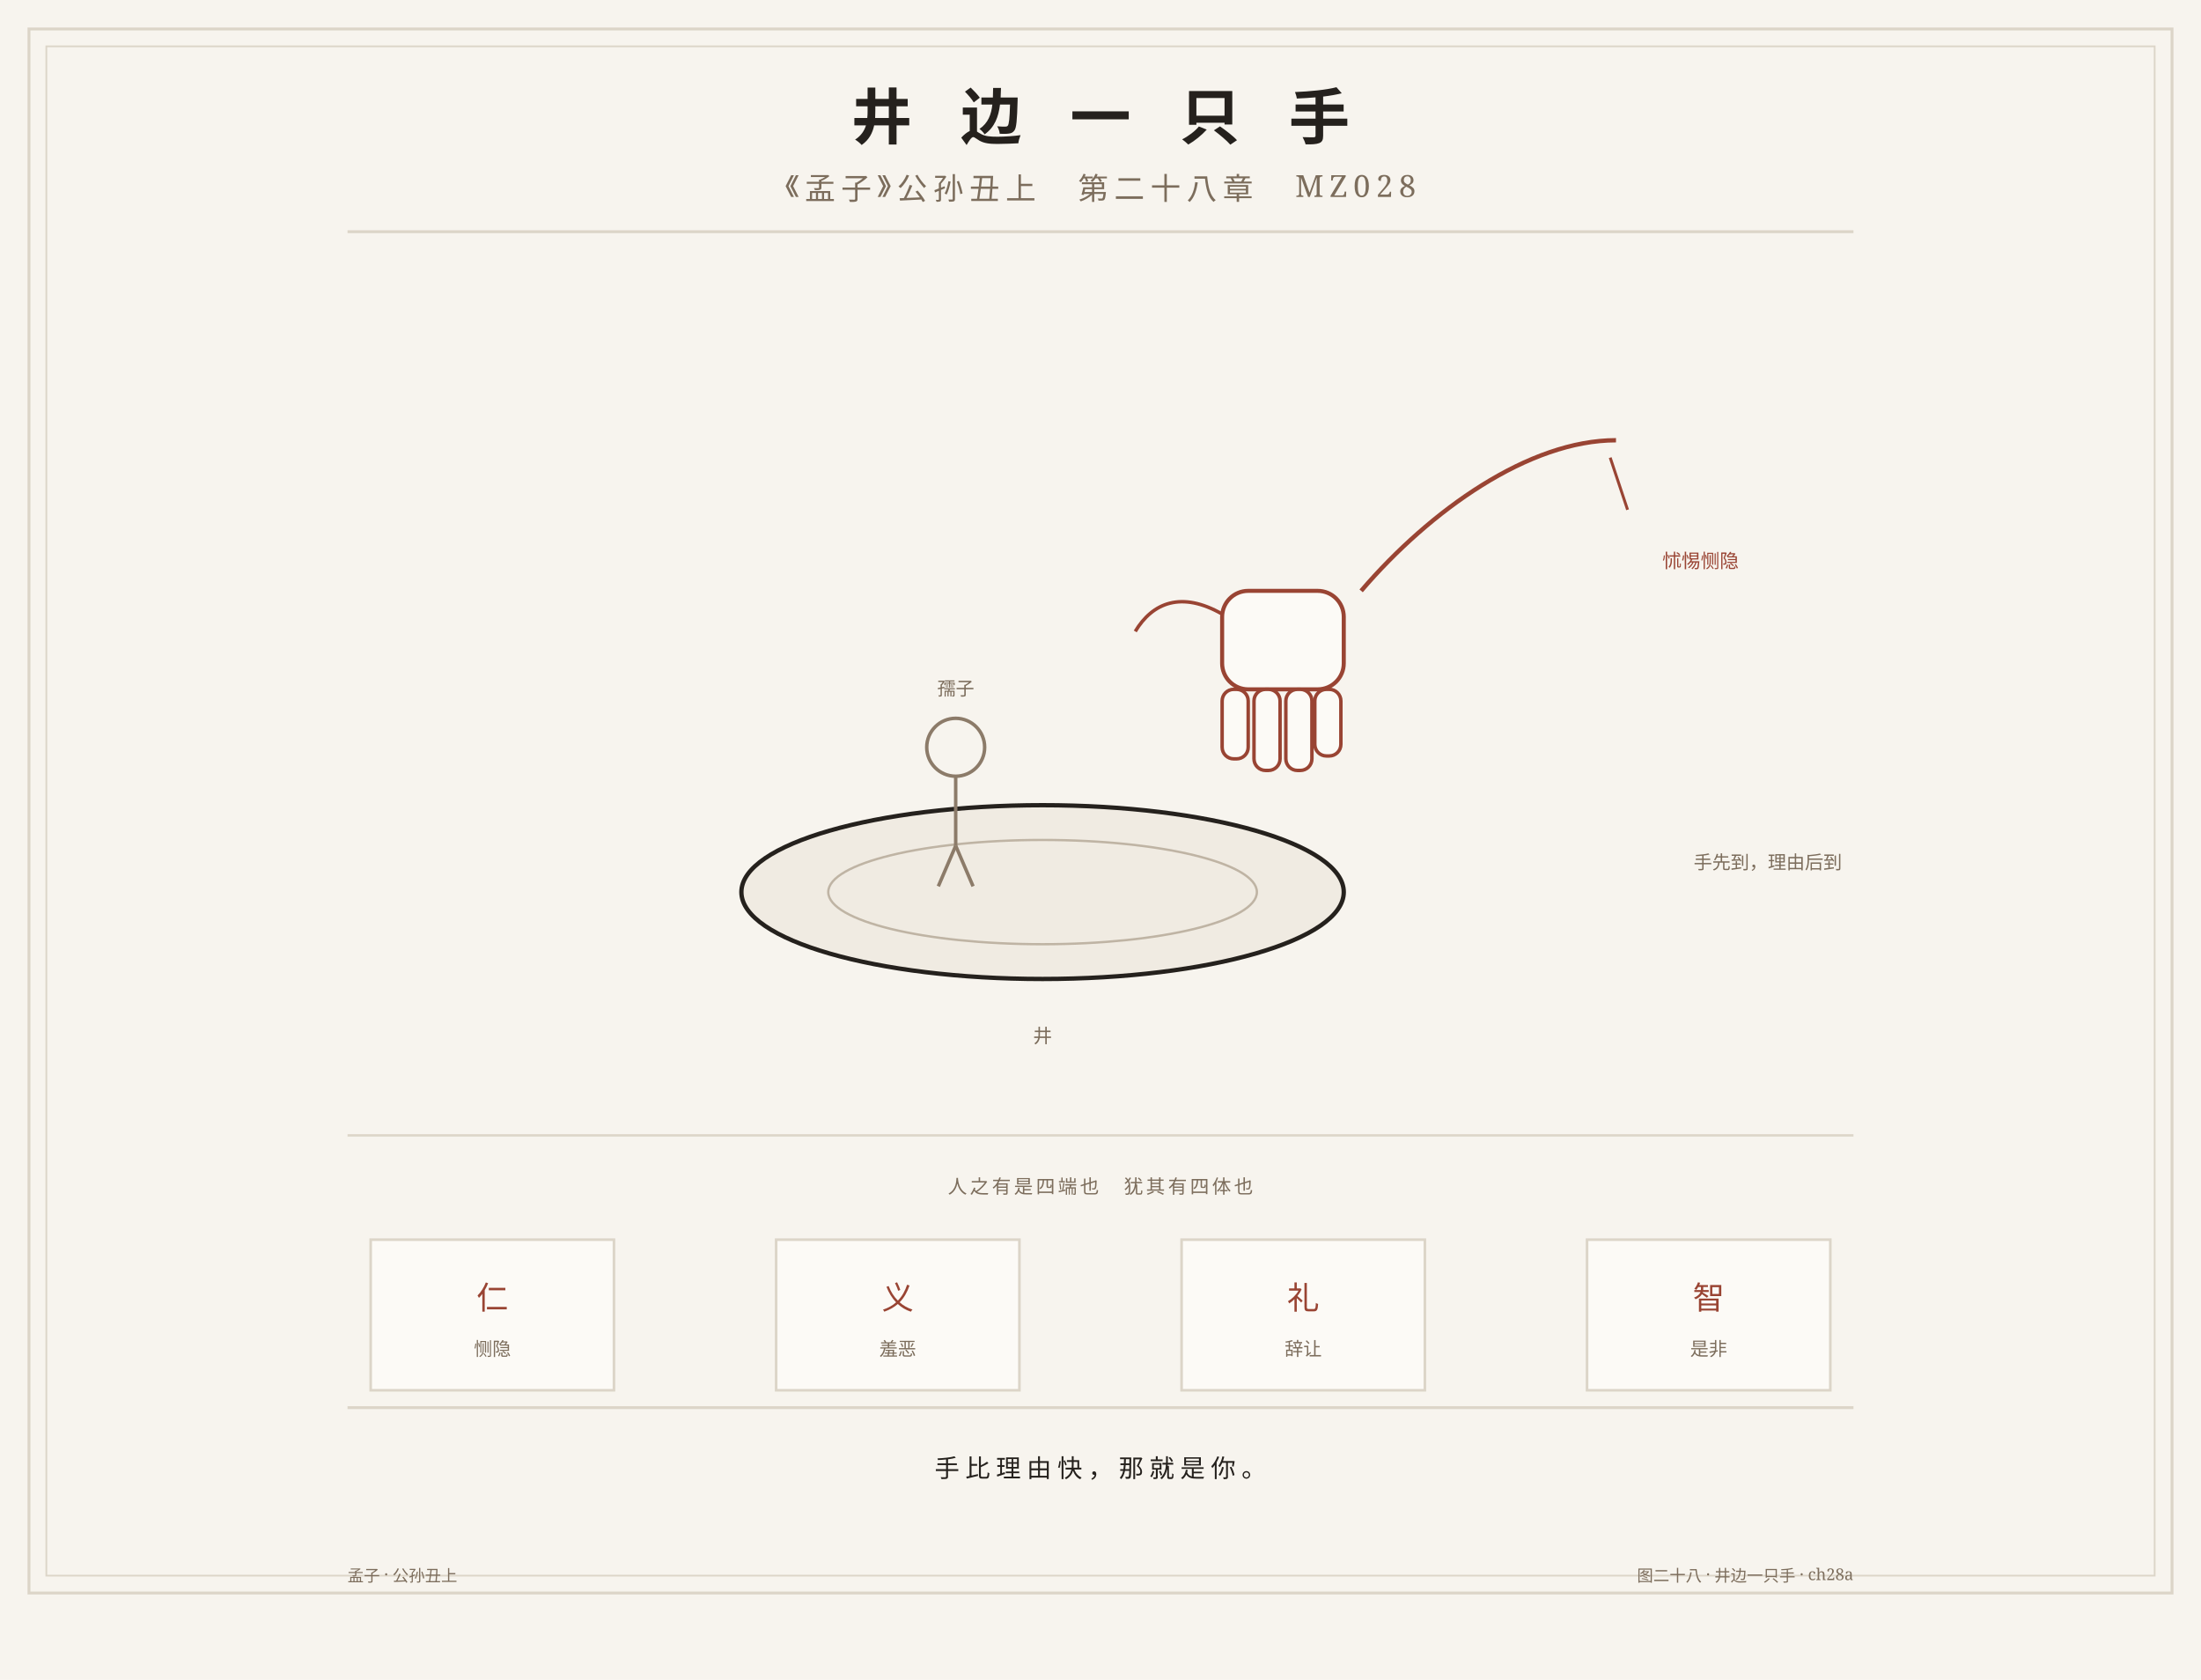
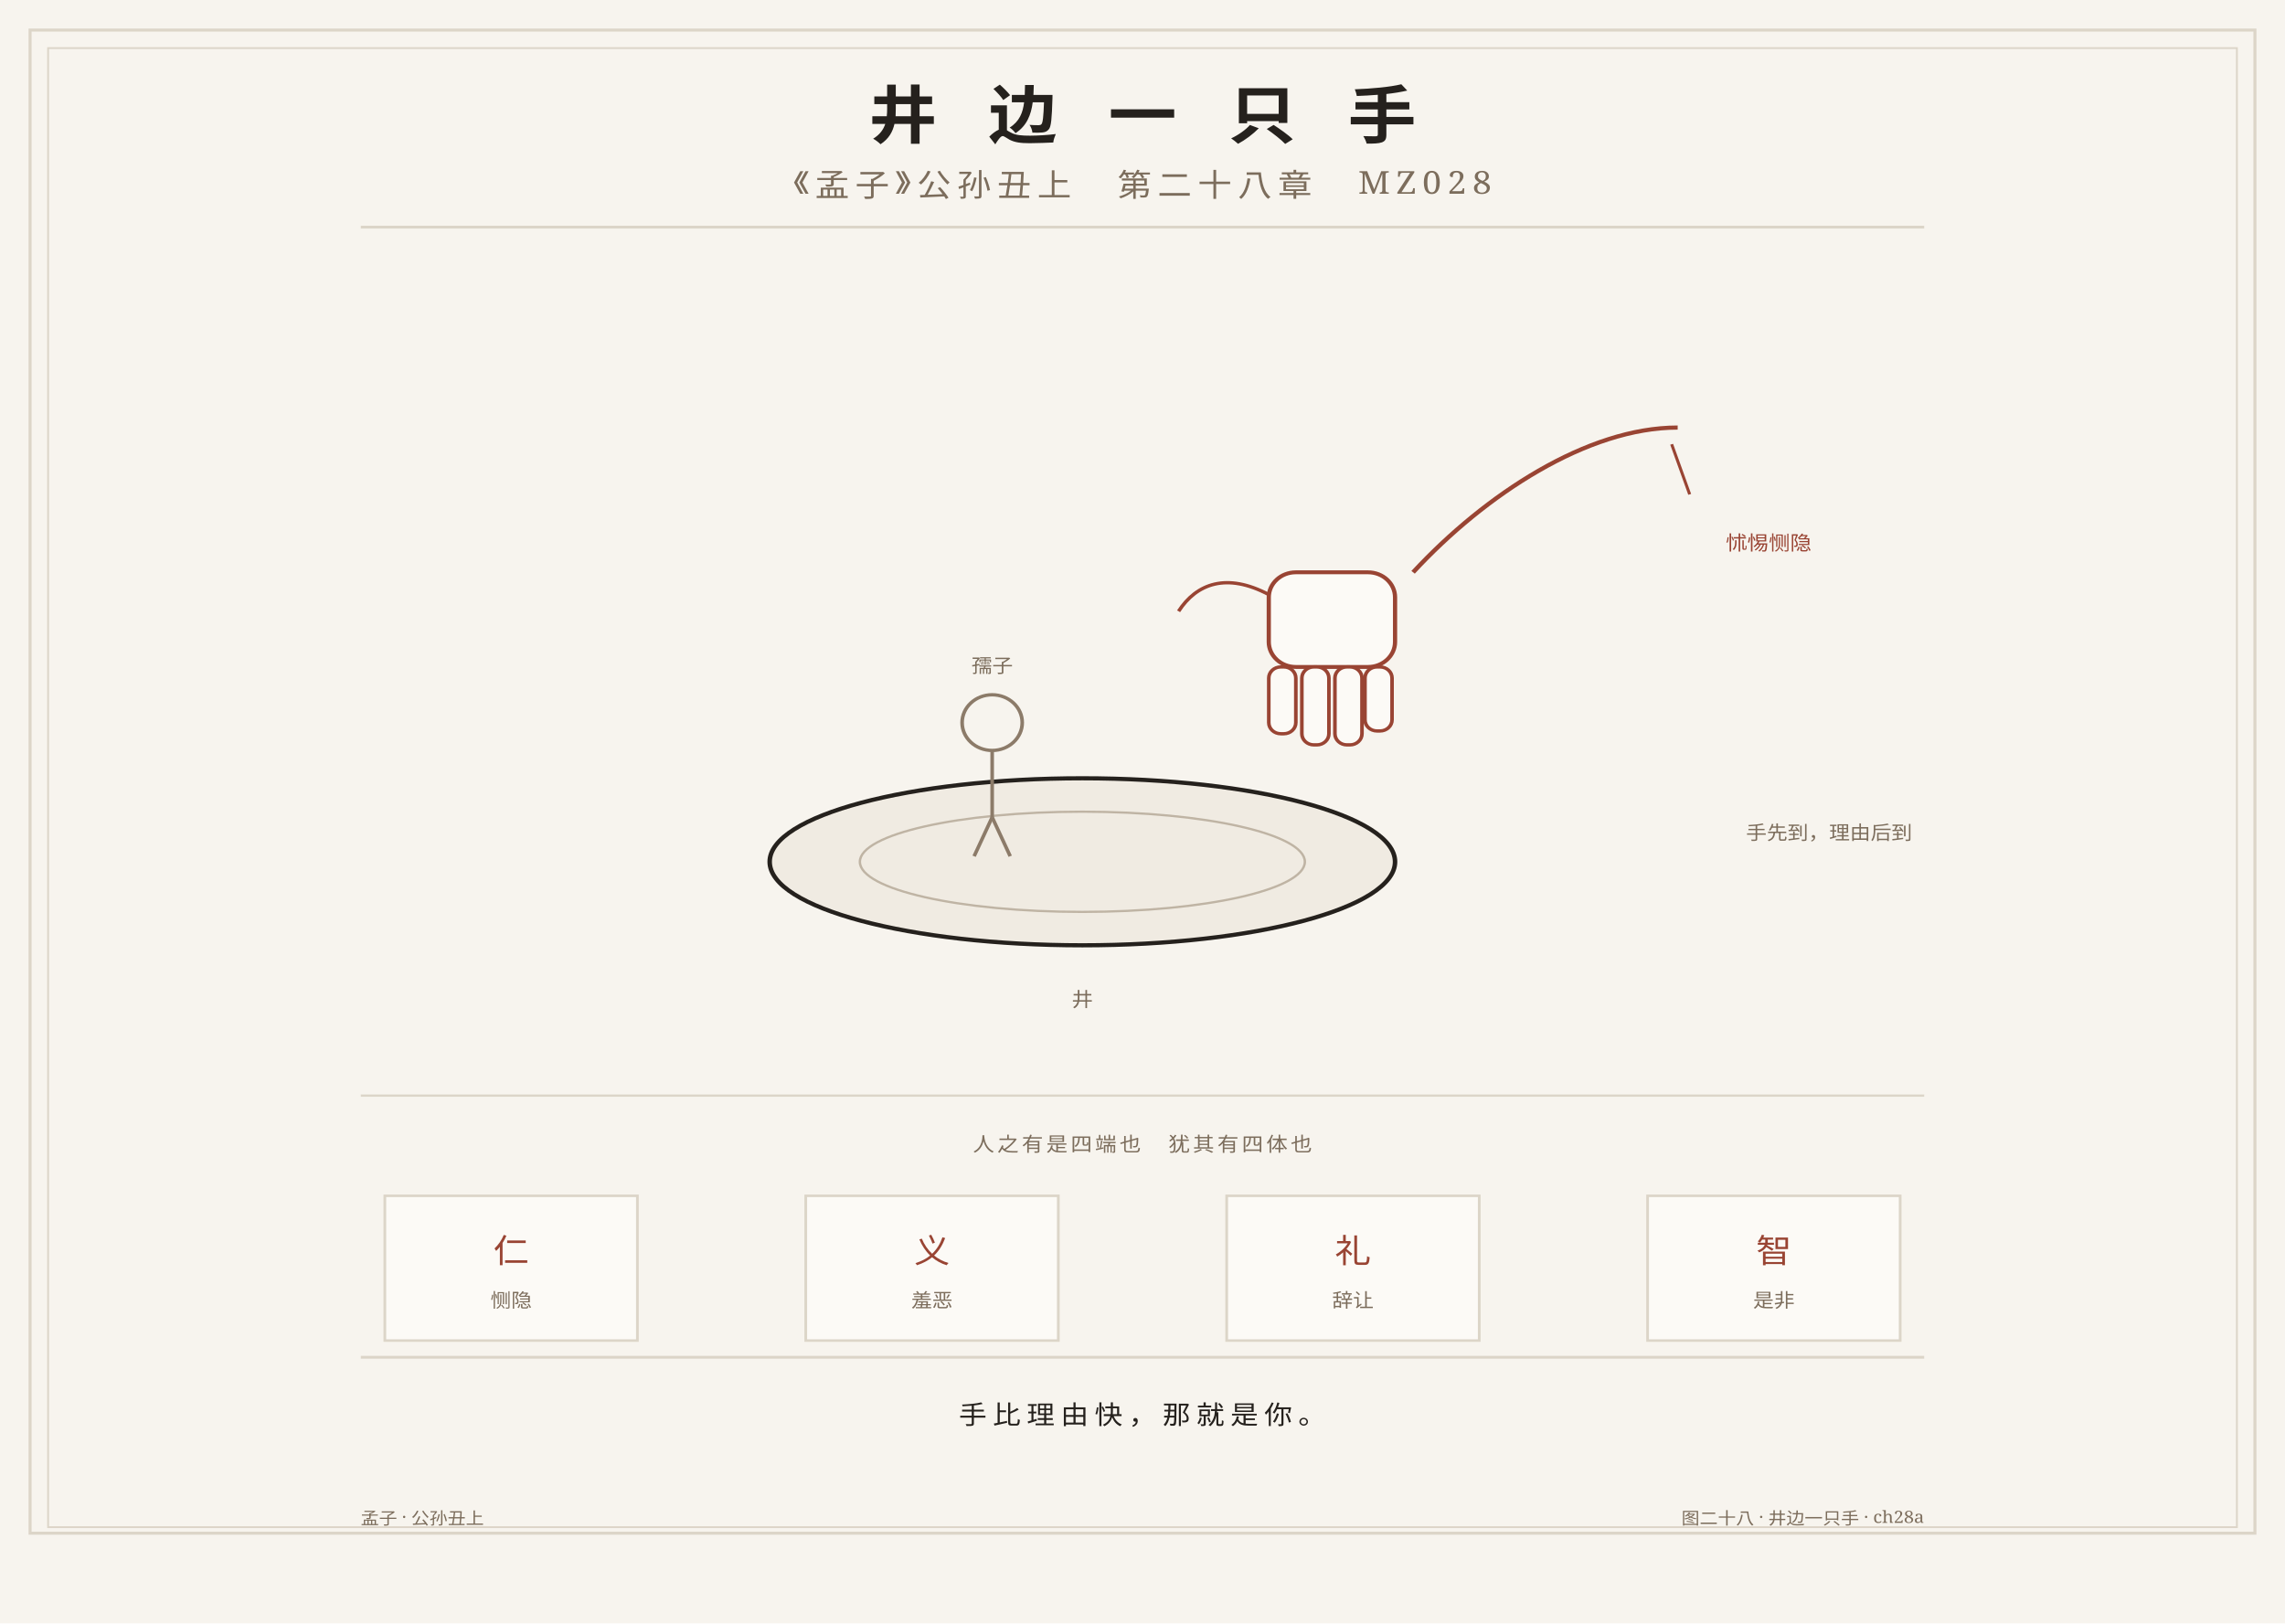
- <svg xmlns="http://www.w3.org/2000/svg" viewBox="0 0 760 580" width="760" height="580" font-family="'Noto Serif SC','Songti SC','Source Han Serif SC',serif">
-   <rect x="0" y="0" width="760" height="580" fill="#F7F4EE" />
-   <rect x="10" y="10" width="740" height="540" fill="none" stroke="#DCD5C8" stroke-width="1" />
-   <rect x="16" y="16" width="728" height="528" fill="none" stroke="#DCD5C8" stroke-width="0.6" />
-   <text x="380" y="48" text-anchor="middle" font-size="21" letter-spacing="6" fill="#25211D" font-weight="700">井 边 一 只 手</text>
-   <text x="380" y="68" text-anchor="middle" font-size="10.5" letter-spacing="2" fill="#7C6D5C">《孟子》公孙丑上　第二十八章　MZ028</text>
-   <line x1="120" y1="80" x2="640" y2="80" stroke="#DCD5C8" stroke-width="1" />
-   <ellipse cx="360" cy="308" rx="104" ry="30" fill="#F0EBE2" stroke="#25211D" stroke-width="1.5" />
-   <ellipse cx="360" cy="308" rx="74" ry="18" fill="none" stroke="#BFB4A4" stroke-width="0.8" />
-   <text x="360" y="360" text-anchor="middle" font-size="6.6" fill="#7C6D5C">井</text>
-   <circle cx="330" cy="258" r="10" fill="none" stroke="#8C7B69" stroke-width="1.2" />
-   <line x1="330" y1="268" x2="330" y2="292" stroke="#8C7B69" stroke-width="1.2" />
-   <line x1="330" y1="292" x2="324" y2="306" stroke="#8C7B69" stroke-width="1.2" />
-   <line x1="330" y1="292" x2="336" y2="306" stroke="#8C7B69" stroke-width="1.2" />
-   <text x="330" y="240" text-anchor="middle" font-size="6.4" fill="#7C6D5C">孺子</text>
-   <line x1="556" y1="158" x2="562" y2="176" stroke="#994433" stroke-width="1" />
-   <path d="M 558,152 C 528,152 494,176 470,204" fill="none" stroke="#994433" stroke-width="1.5" />
-   <rect x="422" y="204" width="42" height="34" rx="9" fill="#FCFAF6" stroke="#994433" stroke-width="1.4" />
-   <rect x="422" y="238" width="9" height="24" rx="4" fill="#FCFAF6" stroke="#994433" stroke-width="1.2" />
-   <rect x="433" y="238" width="9" height="28" rx="4" fill="#FCFAF6" stroke="#994433" stroke-width="1.2" />
-   <rect x="444" y="238" width="9" height="28" rx="4" fill="#FCFAF6" stroke="#994433" stroke-width="1.2" />
-   <rect x="454" y="238" width="9" height="23" rx="4" fill="#FCFAF6" stroke="#994433" stroke-width="1.2" />
-   <path d="M 422,212 C 408,204 398,208 392,218" fill="none" stroke="#994433" stroke-width="1.2" />
-   <text x="574" y="196" font-size="6.6" fill="#994433">怵惕恻隐</text>
-   <text x="636" y="300" text-anchor="end" font-size="6.4" fill="#7C6D5C">手先到，理由后到</text>
-   <line x1="120" y1="392" x2="640" y2="392" stroke="#DCD5C8" stroke-width="0.8" />
-   <text x="380" y="412" text-anchor="middle" font-size="6.6" letter-spacing="1" fill="#7C6D5C">人之有是四端也　犹其有四体也</text>
-   <rect x="128" y="428" width="84" height="52" fill="#FCFAF6" stroke="#DCD5C8" stroke-width="0.9" />
-   <text x="170" y="452" text-anchor="middle" font-size="11" letter-spacing="2" fill="#994433">仁</text>
-   <text x="170" y="468" text-anchor="middle" font-size="6.4" fill="#7C6D5C">恻隐</text>
-   <rect x="268" y="428" width="84" height="52" fill="#FCFAF6" stroke="#DCD5C8" stroke-width="0.9" />
-   <text x="310" y="452" text-anchor="middle" font-size="11" letter-spacing="2" fill="#994433">义</text>
-   <text x="310" y="468" text-anchor="middle" font-size="6.4" fill="#7C6D5C">羞恶</text>
-   <rect x="408" y="428" width="84" height="52" fill="#FCFAF6" stroke="#DCD5C8" stroke-width="0.9" />
-   <text x="450" y="452" text-anchor="middle" font-size="11" letter-spacing="2" fill="#994433">礼</text>
-   <text x="450" y="468" text-anchor="middle" font-size="6.4" fill="#7C6D5C">辞让</text>
-   <rect x="548" y="428" width="84" height="52" fill="#FCFAF6" stroke="#DCD5C8" stroke-width="0.9" />
-   <text x="590" y="452" text-anchor="middle" font-size="11" letter-spacing="2" fill="#994433">智</text>
-   <text x="590" y="468" text-anchor="middle" font-size="6.4" fill="#7C6D5C">是非</text>
-   <line x1="120" y1="486" x2="640" y2="486" stroke="#DCD5C8" stroke-width="1" />
-   <text x="380" y="510" text-anchor="middle" font-size="8.6" letter-spacing="2" fill="#25211D">手比理由快，那就是你。</text>
-   <text x="120" y="546" font-size="5.6" fill="#7C6D5C">孟子 · 公孙丑上</text>
-   <text x="640" y="546" text-anchor="end" font-size="5.6" fill="#7C6D5C">图二十八 · 井边一只手 · ch28a</text>
+ <svg xmlns="http://www.w3.org/2000/svg" viewBox="0 0 760 540" width="760" height="540" font-family="'Noto Serif SC','Songti SC','Source Han Serif SC',serif">
+   <rect x="0" y="0" width="760" height="540" fill="#F7F4EE" />
+   <rect x="10" y="10" width="740" height="500" fill="none" stroke="#DCD5C8" stroke-width="1" />
+   <rect x="16" y="16" width="728" height="492" fill="none" stroke="#DCD5C8" stroke-width="0.6" />
+   <g transform="translate(0,1.481) scale(1,0.925926)">
+     <text x="380" y="48" text-anchor="middle" font-size="22.68" letter-spacing="6" fill="#25211D" font-weight="700">井 边 一 只 手</text>
+     <text x="380" y="68" text-anchor="middle" font-size="11.34" letter-spacing="2" fill="#7C6D5C">《孟子》公孙丑上　第二十八章　MZ028</text>
+     <line x1="120" y1="80" x2="640" y2="80" stroke="#DCD5C8" stroke-width="1" />
+     <ellipse cx="360" cy="308" rx="104" ry="30" fill="#F0EBE2" stroke="#25211D" stroke-width="1.5" />
+     <ellipse cx="360" cy="308" rx="74" ry="18" fill="none" stroke="#BFB4A4" stroke-width="0.8" />
+     <text x="360" y="360" text-anchor="middle" font-size="7.13" fill="#7C6D5C">井</text>
+     <circle cx="330" cy="258" r="10" fill="none" stroke="#8C7B69" stroke-width="1.2" />
+     <line x1="330" y1="268" x2="330" y2="292" stroke="#8C7B69" stroke-width="1.2" />
+     <line x1="330" y1="292" x2="324" y2="306" stroke="#8C7B69" stroke-width="1.2" />
+     <line x1="330" y1="292" x2="336" y2="306" stroke="#8C7B69" stroke-width="1.2" />
+     <text x="330" y="240" text-anchor="middle" font-size="6.91" fill="#7C6D5C">孺子</text>
+     <line x1="556" y1="158" x2="562" y2="176" stroke="#994433" stroke-width="1" />
+     <path d="M 558,152 C 528,152 494,176 470,204" fill="none" stroke="#994433" stroke-width="1.5" />
+     <rect x="422" y="204" width="42" height="34" rx="9" fill="#FCFAF6" stroke="#994433" stroke-width="1.4" />
+     <rect x="422" y="238" width="9" height="24" rx="4" fill="#FCFAF6" stroke="#994433" stroke-width="1.2" />
+     <rect x="433" y="238" width="9" height="28" rx="4" fill="#FCFAF6" stroke="#994433" stroke-width="1.2" />
+     <rect x="444" y="238" width="9" height="28" rx="4" fill="#FCFAF6" stroke="#994433" stroke-width="1.2" />
+     <rect x="454" y="238" width="9" height="23" rx="4" fill="#FCFAF6" stroke="#994433" stroke-width="1.2" />
+     <path d="M 422,212 C 408,204 398,208 392,218" fill="none" stroke="#994433" stroke-width="1.2" />
+     <text x="574" y="196" font-size="7.13" fill="#994433">怵惕恻隐</text>
+     <text x="636" y="300" text-anchor="end" font-size="6.91" fill="#7C6D5C">手先到，理由后到</text>
+     <line x1="120" y1="392" x2="640" y2="392" stroke="#DCD5C8" stroke-width="0.8" />
+     <text x="380" y="412" text-anchor="middle" font-size="7.13" letter-spacing="1" fill="#7C6D5C">人之有是四端也　犹其有四体也</text>
+     <rect x="128" y="428" width="84" height="52" fill="#FCFAF6" stroke="#DCD5C8" stroke-width="0.9" />
+     <text x="170" y="452" text-anchor="middle" font-size="11.88" letter-spacing="2" fill="#994433">仁</text>
+     <text x="170" y="468" text-anchor="middle" font-size="6.91" fill="#7C6D5C">恻隐</text>
+     <rect x="268" y="428" width="84" height="52" fill="#FCFAF6" stroke="#DCD5C8" stroke-width="0.9" />
+     <text x="310" y="452" text-anchor="middle" font-size="11.88" letter-spacing="2" fill="#994433">义</text>
+     <text x="310" y="468" text-anchor="middle" font-size="6.91" fill="#7C6D5C">羞恶</text>
+     <rect x="408" y="428" width="84" height="52" fill="#FCFAF6" stroke="#DCD5C8" stroke-width="0.9" />
+     <text x="450" y="452" text-anchor="middle" font-size="11.88" letter-spacing="2" fill="#994433">礼</text>
+     <text x="450" y="468" text-anchor="middle" font-size="6.91" fill="#7C6D5C">辞让</text>
+     <rect x="548" y="428" width="84" height="52" fill="#FCFAF6" stroke="#DCD5C8" stroke-width="0.9" />
+     <text x="590" y="452" text-anchor="middle" font-size="11.88" letter-spacing="2" fill="#994433">智</text>
+     <text x="590" y="468" text-anchor="middle" font-size="6.91" fill="#7C6D5C">是非</text>
+     <line x1="120" y1="486" x2="640" y2="486" stroke="#DCD5C8" stroke-width="1" />
+     <text x="380" y="510" text-anchor="middle" font-size="9.29" letter-spacing="2" fill="#25211D">手比理由快，那就是你。</text>
+     <text x="120" y="546" font-size="6.05" fill="#7C6D5C">孟子 · 公孙丑上</text>
+     <text x="640" y="546" text-anchor="end" font-size="6.05" fill="#7C6D5C">图二十八 · 井边一只手 · ch28a</text>
+   </g>
</svg>
